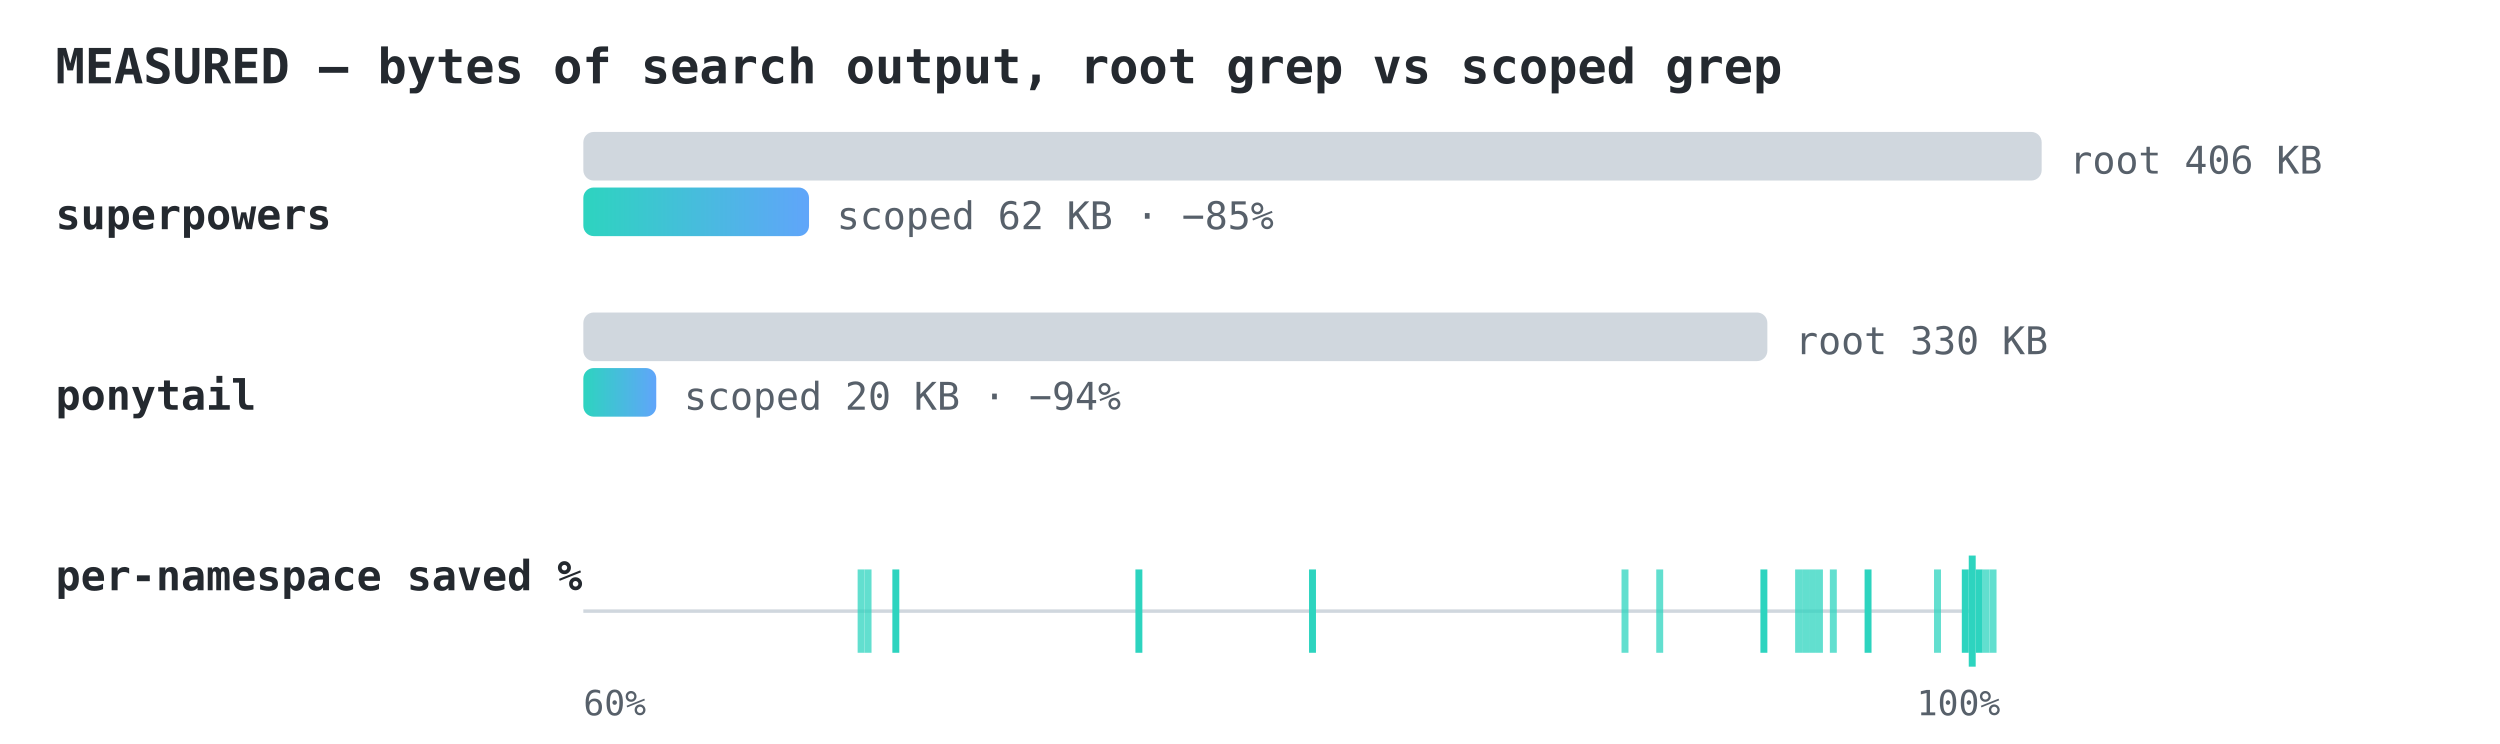
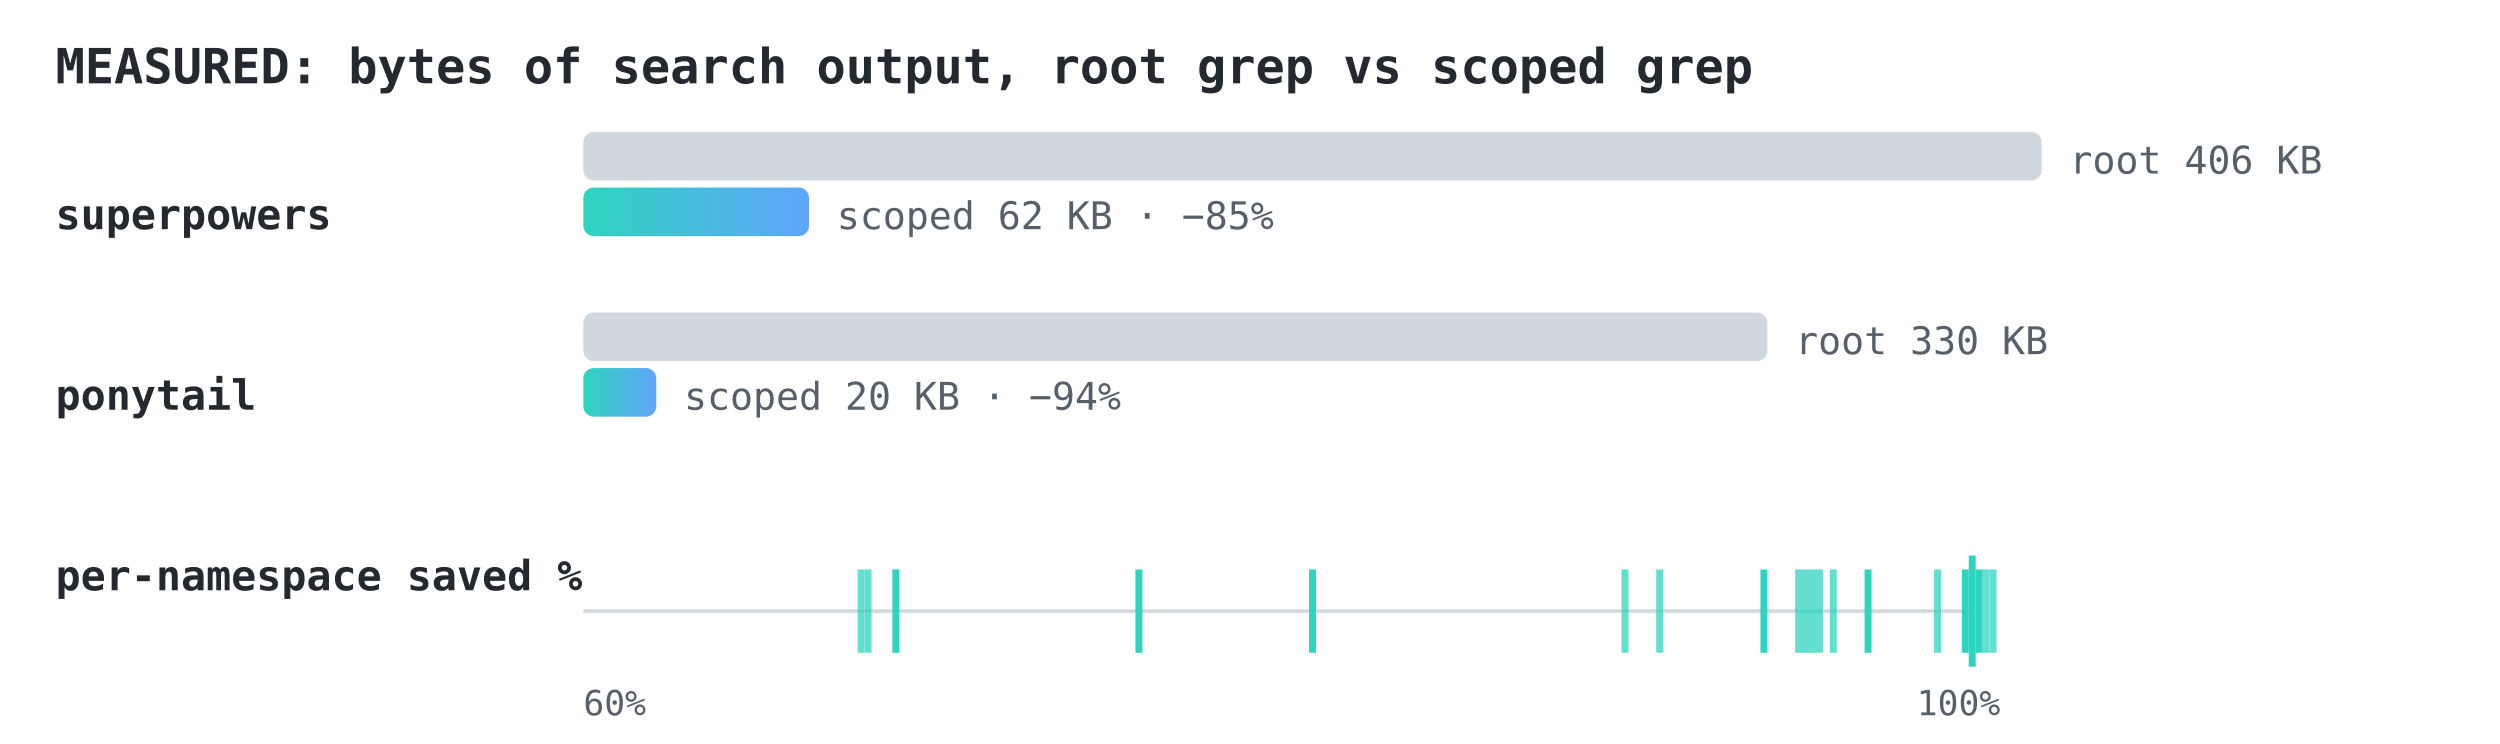
<svg xmlns="http://www.w3.org/2000/svg" viewBox="0 0 720 214" font-family="ui-monospace,SFMono-Regular,Menlo,monospace">
  <defs>
    <linearGradient id="sc" x1="0" y1="0" x2="1" y2="0">
      <stop offset="0" stop-color="#2dd4bf" />
      <stop offset="1" stop-color="#60a5fa" />
    </linearGradient>
    <style>
      text { fill: #57606a; } .lab { fill: #24292f; font-weight: 600; }
      .bar-root { fill: #d0d7de; } .tick { stroke: #2dd4bf; } .axis { stroke: #d0d7de; }
      @media (prefers-color-scheme: dark) {
        text { fill: #8b949e; } .lab { fill: #e6edf3; } .bar-root { fill: #30363d; } .axis { stroke: #30363d; }
      }
    </style>
  </defs>
-   <text x="16" y="24" font-size="14" font-weight="700" class="lab">MEASURED — bytes of search output, root grep vs scoped grep</text>
+   <text x="16" y="24" font-size="14" font-weight="700" class="lab">MEASURED: bytes of search output, root grep vs scoped grep</text>
  <text x="16" y="66" font-size="12" class="lab">superpowers</text>
  <rect class="bar-root" x="168" y="38" width="420" height="14" rx="3" />
  <rect fill="url(#sc)" x="168" y="54" width="65" height="14" rx="3" />
  <text x="596" y="50" font-size="11">root 406 KB</text>
  <text x="241" y="66" font-size="11">scoped 62 KB · −85%</text>
  <text x="16" y="118" font-size="12" class="lab">ponytail</text>
  <rect class="bar-root" x="168" y="90" width="341" height="14" rx="3" />
  <rect fill="url(#sc)" x="168" y="106" width="21" height="14" rx="3" />
  <text x="517" y="102" font-size="11">root 330 KB</text>
  <text x="197" y="118" font-size="11">scoped 20 KB · −94%</text>
  <text x="16" y="170" font-size="12" class="lab">per-namespace saved %</text>
  <line x1="168" y1="176" x2="568" y2="176" stroke="#d0d7de" class="axis" />
  <g class="tick" stroke-width="2">
    <line x1="258" y1="164" x2="258" y2="188" />
    <line x1="328" y1="164" x2="328" y2="188" />
    <line x1="378" y1="164" x2="378" y2="188" />
    <line x1="508" y1="164" x2="508" y2="188" />
    <line x1="538" y1="164" x2="538" y2="188" />
    <line x1="568" y1="160" x2="568" y2="192" />
    <line x1="566" y1="164" x2="566" y2="188" />
    <line x1="570" y1="164" x2="570" y2="188" />
  </g>
  <g class="tick" stroke="#60a5fa" stroke-width="2" opacity=".75">
    <line x1="248" y1="164" x2="248" y2="188" />
    <line x1="250" y1="164" x2="250" y2="188" />
    <line x1="468" y1="164" x2="468" y2="188" />
    <line x1="478" y1="164" x2="478" y2="188" />
    <line x1="518" y1="164" x2="518" y2="188" />
    <line x1="520" y1="164" x2="520" y2="188" />
    <line x1="522" y1="164" x2="522" y2="188" />
    <line x1="524" y1="164" x2="524" y2="188" />
    <line x1="528" y1="164" x2="528" y2="188" />
    <line x1="558" y1="164" x2="558" y2="188" />
    <line x1="572" y1="164" x2="572" y2="188" />
    <line x1="574" y1="164" x2="574" y2="188" />
  </g>
  <text x="168" y="206" font-size="10">60%</text>
  <text x="552" y="206" font-size="10">100%</text>
</svg>
